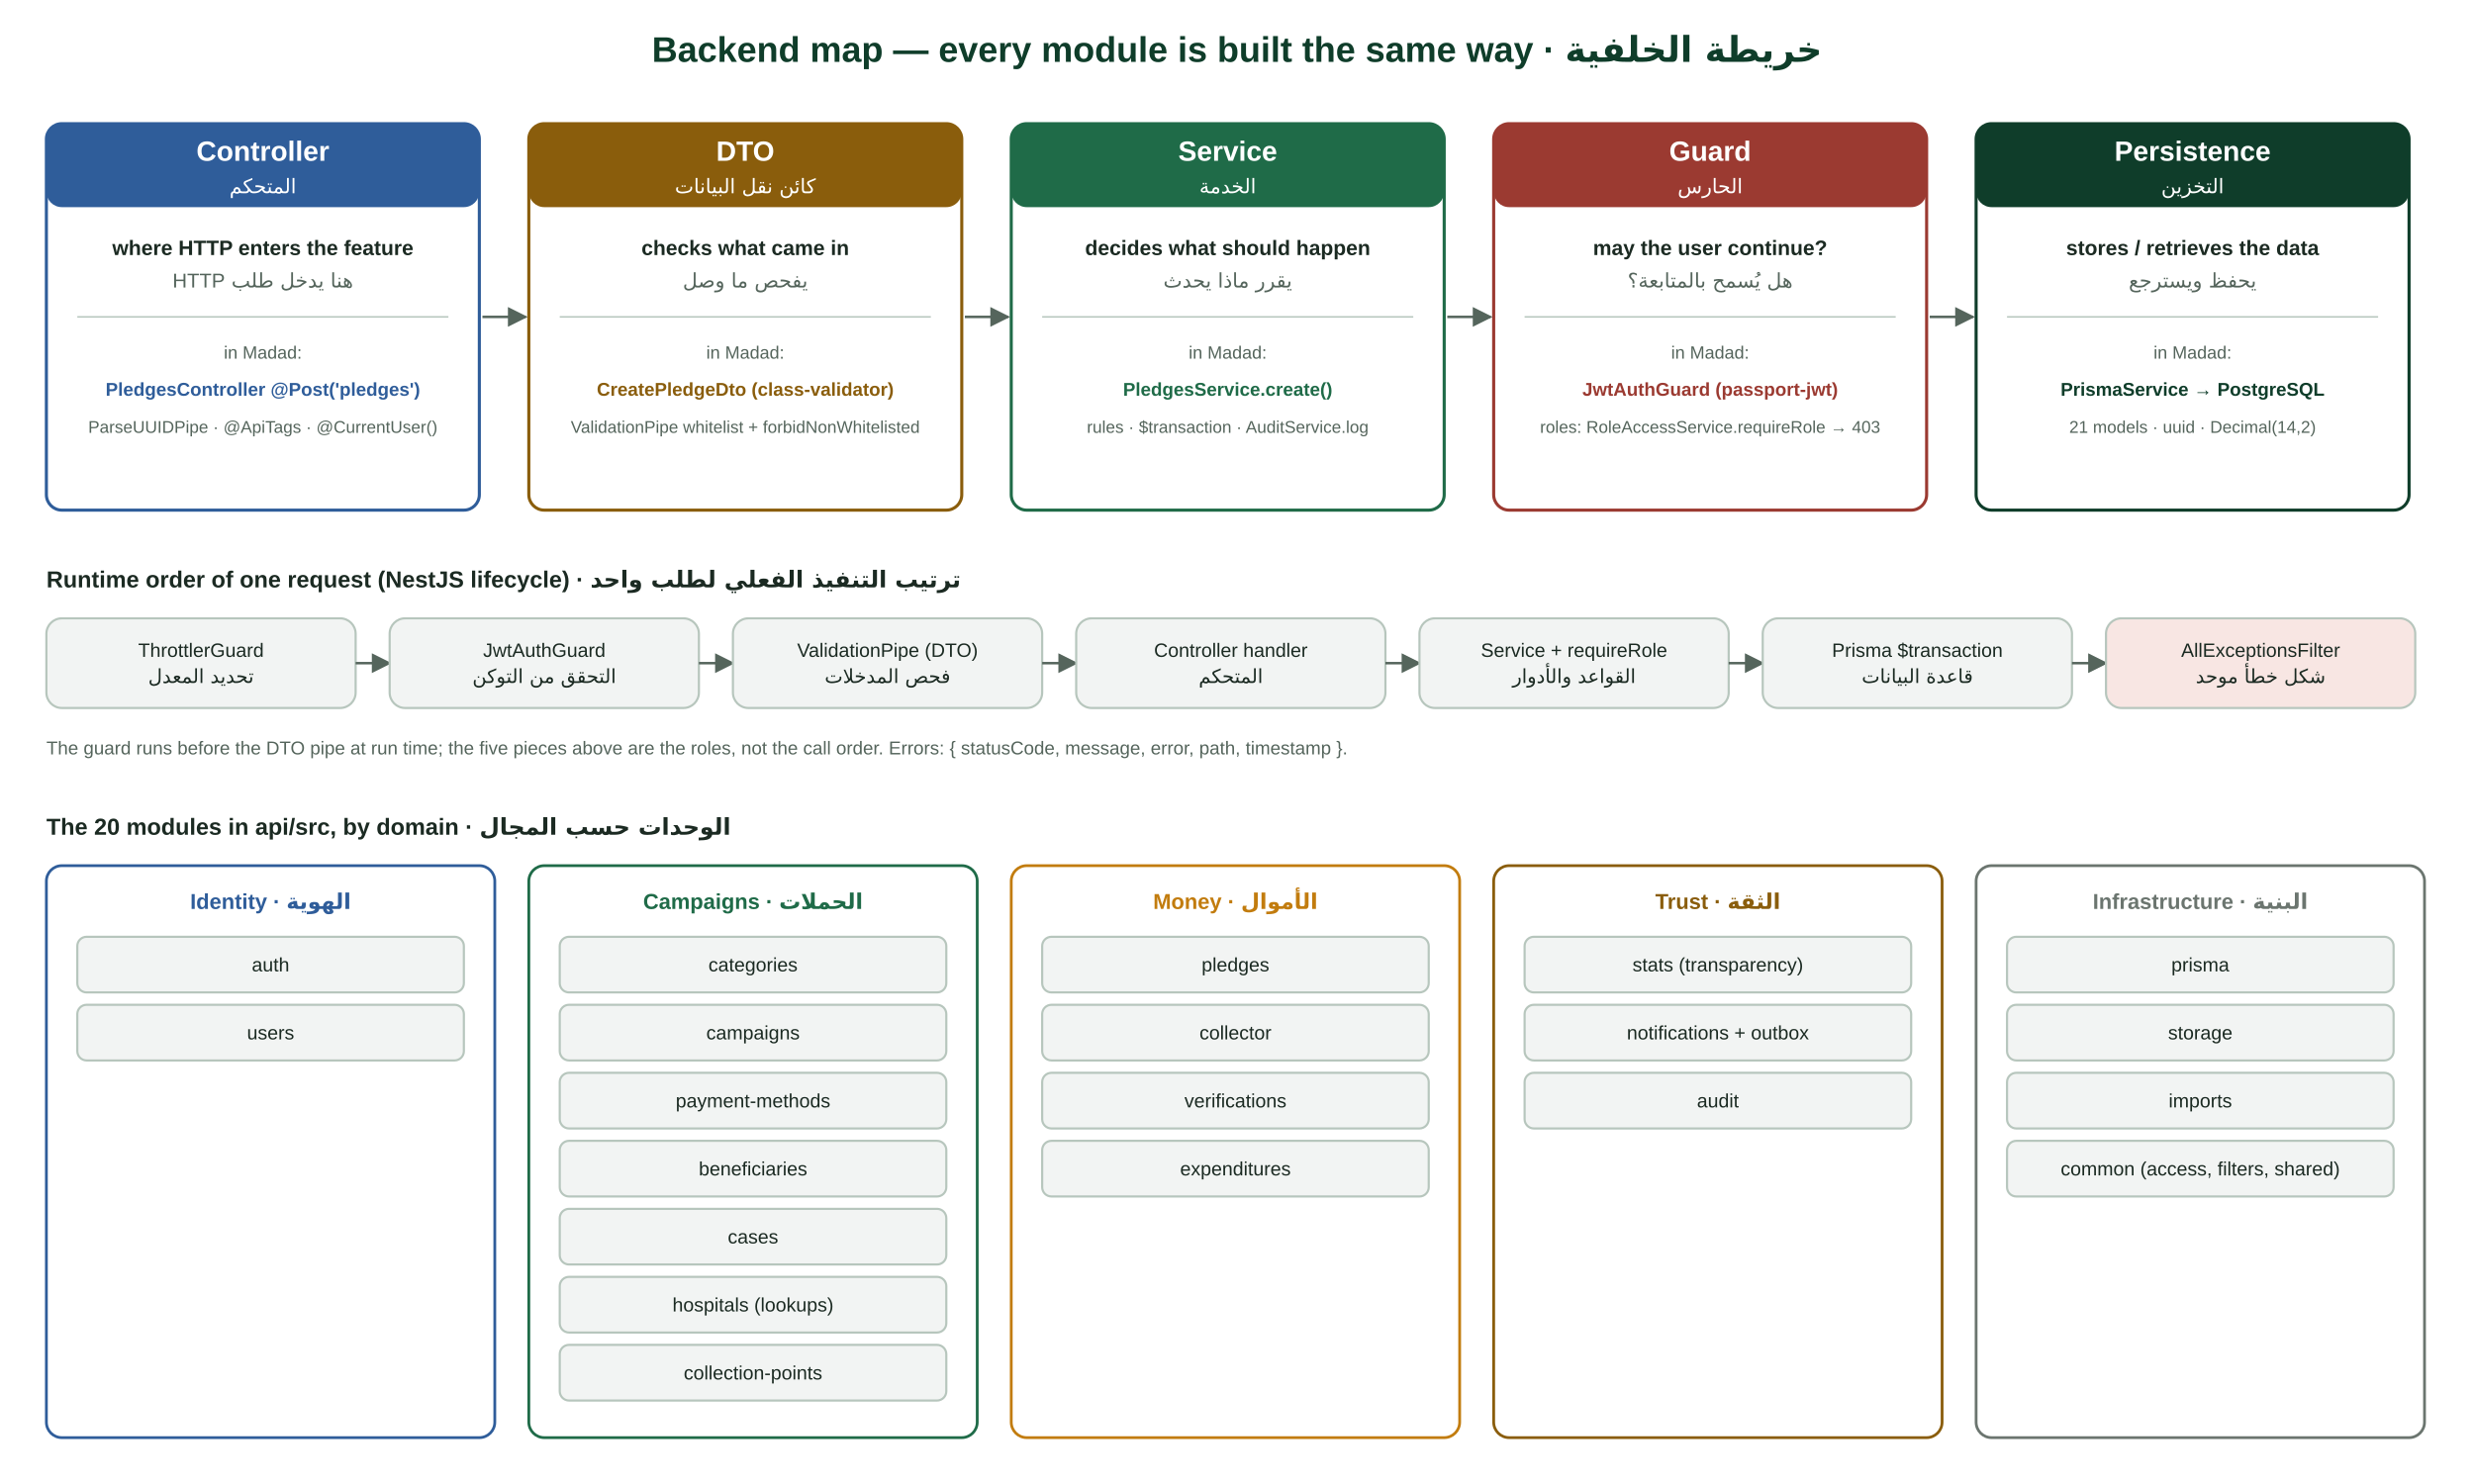
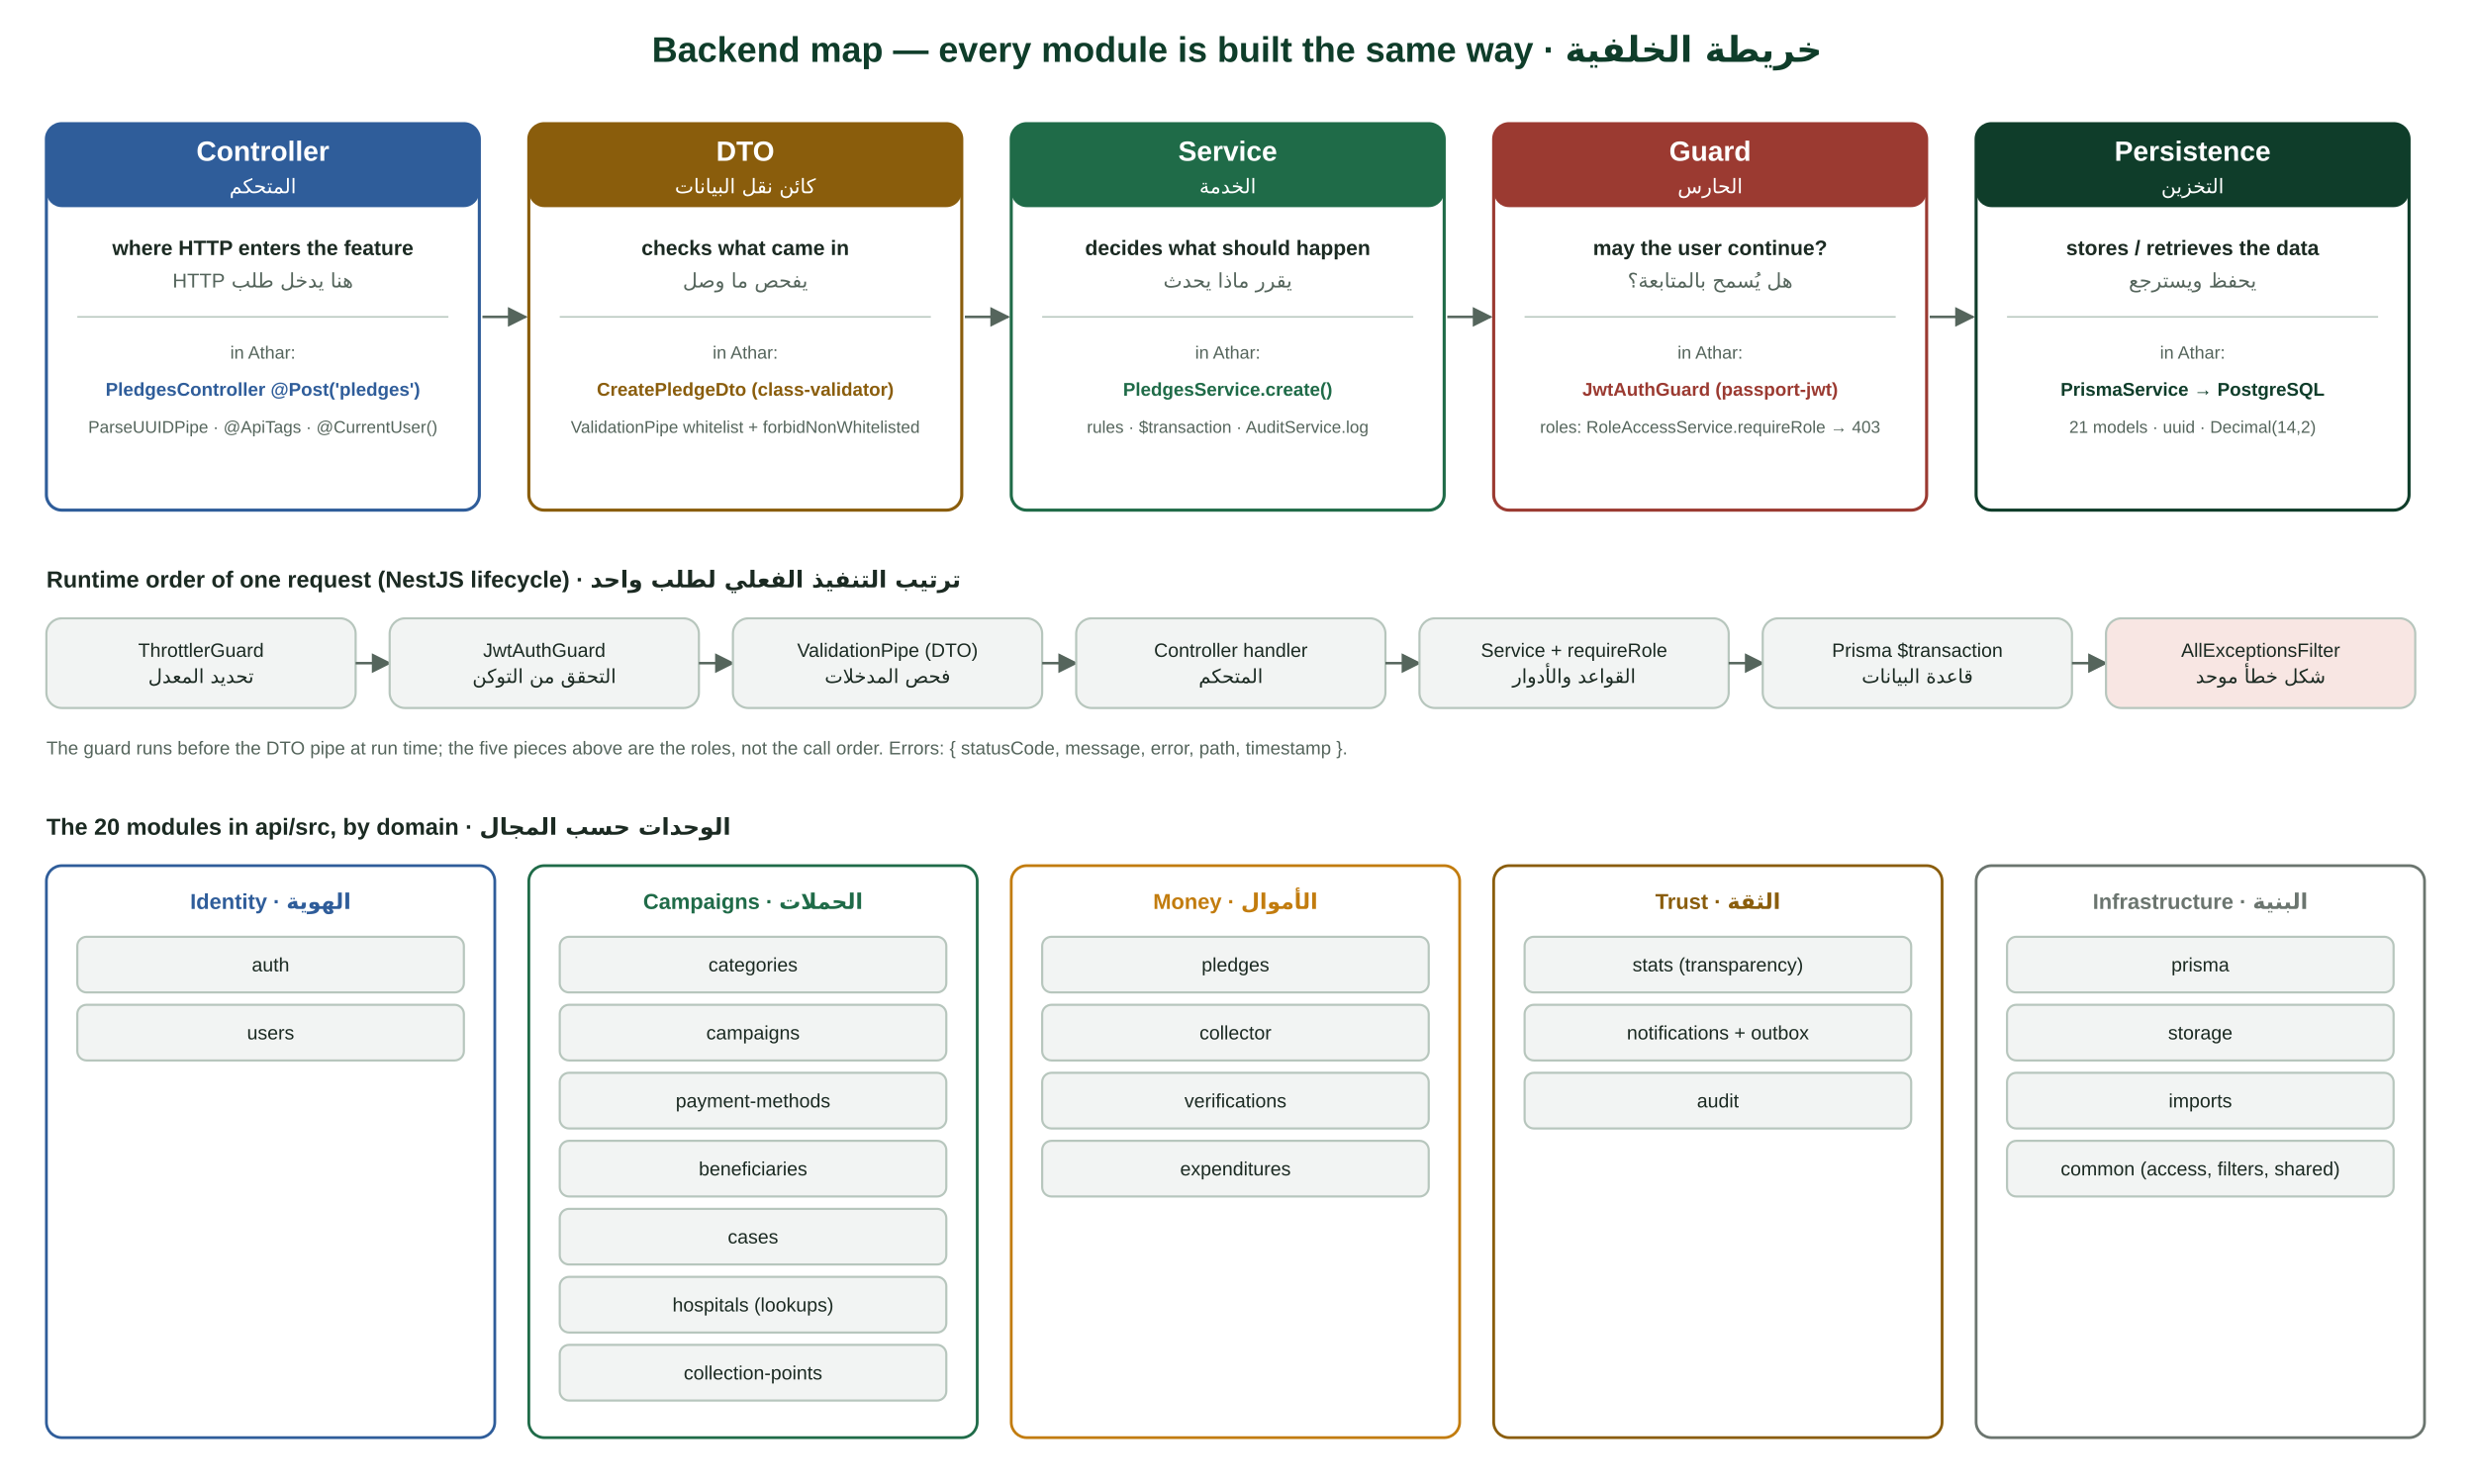
<svg xmlns="http://www.w3.org/2000/svg" width="1600" height="960" viewBox="0 0 1600 960" font-family="'IBM Plex Sans Arabic', 'Segoe UI', Tahoma, Arial, sans-serif">
  <defs>
    <marker id="arrow" viewBox="0 0 10 10" refX="9" refY="5" markerWidth="8" markerHeight="8" orient="auto-start-reverse">
      <path d="M0,0 L10,5 L0,10 z" fill="#55655c" />
    </marker>
    <marker id="arrowGreen" viewBox="0 0 10 10" refX="9" refY="5" markerWidth="8" markerHeight="8" orient="auto-start-reverse">
      <path d="M0,0 L10,5 L0,10 z" fill="#1f6b48" />
    </marker>
    <marker id="arrowBlue" viewBox="0 0 10 10" refX="9" refY="5" markerWidth="8" markerHeight="8" orient="auto-start-reverse">
      <path d="M0,0 L10,5 L0,10 z" fill="#2f5d9a" />
    </marker>
    <marker id="arrowAmber" viewBox="0 0 10 10" refX="9" refY="5" markerWidth="8" markerHeight="8" orient="auto-start-reverse">
      <path d="M0,0 L10,5 L0,10 z" fill="#8a5d0c" />
    </marker>
    <marker id="arrowRed" viewBox="0 0 10 10" refX="9" refY="5" markerWidth="8" markerHeight="8" orient="auto-start-reverse">
      <path d="M0,0 L10,5 L0,10 z" fill="#9b3a31" />
    </marker>
  </defs>
  <rect width="1600" height="960" fill="#ffffff" />
  <text x="800" y="40" font-size="23" font-weight="700" fill="#0f3d2a" text-anchor="middle" direction="ltr">Backend map — every module is built the same way · خريطة الخلفية</text>
  <rect x="30" y="80" width="280" height="250" rx="10" fill="#ffffff" stroke="#2f5d9a" stroke-width="2" />
  <rect x="30" y="80" width="280" height="54" rx="10" fill="#2f5d9a" />
  <text x="170" y="104" font-size="18" font-weight="700" fill="#ffffff" text-anchor="middle" direction="ltr">Controller</text>
  <text x="170" y="125" font-size="13" font-weight="400" fill="#ffffff" text-anchor="middle" direction="rtl">المتحكم</text>
  <text x="170" y="165" font-size="13.5" font-weight="600" fill="#1b2a22" text-anchor="middle" direction="ltr">where HTTP enters the feature</text>
  <text x="170" y="186" font-size="13" font-weight="400" fill="#55655c" text-anchor="middle" direction="rtl">هنا يدخل طلب HTTP</text>
  <line x1="50" y1="205" x2="290" y2="205" stroke="#b7c6bd" />
-   <text x="170" y="232" font-size="11.5" font-weight="400" fill="#55655c" text-anchor="middle" direction="ltr">in Madad:</text>
+   <text x="170" y="232" font-size="11.5" font-weight="400" fill="#55655c" text-anchor="middle" direction="ltr">in Athar:</text>
  <text x="170" y="256" font-size="12" font-weight="600" fill="#2f5d9a" text-anchor="middle" direction="ltr">PledgesController @Post('pledges')</text>
  <text x="170" y="280" font-size="11" font-weight="400" fill="#55655c" text-anchor="middle" direction="ltr">ParseUUIDPipe · @ApiTags · @CurrentUser()</text>
  <path d="M312,205 L340,205" fill="none" stroke="#55655c" stroke-width="1.6" marker-end="url(#arrow)" />
  <rect x="342" y="80" width="280" height="250" rx="10" fill="#ffffff" stroke="#8a5d0c" stroke-width="2" />
  <rect x="342" y="80" width="280" height="54" rx="10" fill="#8a5d0c" />
  <text x="482" y="104" font-size="18" font-weight="700" fill="#ffffff" text-anchor="middle" direction="ltr">DTO</text>
  <text x="482" y="125" font-size="13" font-weight="400" fill="#ffffff" text-anchor="middle" direction="rtl">كائن نقل البيانات</text>
  <text x="482" y="165" font-size="13.5" font-weight="600" fill="#1b2a22" text-anchor="middle" direction="ltr">checks what came in</text>
  <text x="482" y="186" font-size="13" font-weight="400" fill="#55655c" text-anchor="middle" direction="rtl">يفحص ما وصل</text>
  <line x1="362" y1="205" x2="602" y2="205" stroke="#b7c6bd" />
-   <text x="482" y="232" font-size="11.5" font-weight="400" fill="#55655c" text-anchor="middle" direction="ltr">in Madad:</text>
+   <text x="482" y="232" font-size="11.5" font-weight="400" fill="#55655c" text-anchor="middle" direction="ltr">in Athar:</text>
  <text x="482" y="256" font-size="12" font-weight="600" fill="#8a5d0c" text-anchor="middle" direction="ltr">CreatePledgeDto (class-validator)</text>
  <text x="482" y="280" font-size="11" font-weight="400" fill="#55655c" text-anchor="middle" direction="ltr">ValidationPipe whitelist + forbidNonWhitelisted</text>
  <path d="M624,205 L652,205" fill="none" stroke="#55655c" stroke-width="1.6" marker-end="url(#arrow)" />
  <rect x="654" y="80" width="280" height="250" rx="10" fill="#ffffff" stroke="#1f6b48" stroke-width="2" />
  <rect x="654" y="80" width="280" height="54" rx="10" fill="#1f6b48" />
  <text x="794" y="104" font-size="18" font-weight="700" fill="#ffffff" text-anchor="middle" direction="ltr">Service</text>
  <text x="794" y="125" font-size="13" font-weight="400" fill="#ffffff" text-anchor="middle" direction="rtl">الخدمة</text>
  <text x="794" y="165" font-size="13.5" font-weight="600" fill="#1b2a22" text-anchor="middle" direction="ltr">decides what should happen</text>
  <text x="794" y="186" font-size="13" font-weight="400" fill="#55655c" text-anchor="middle" direction="rtl">يقرر ماذا يحدث</text>
  <line x1="674" y1="205" x2="914" y2="205" stroke="#b7c6bd" />
-   <text x="794" y="232" font-size="11.5" font-weight="400" fill="#55655c" text-anchor="middle" direction="ltr">in Madad:</text>
+   <text x="794" y="232" font-size="11.5" font-weight="400" fill="#55655c" text-anchor="middle" direction="ltr">in Athar:</text>
  <text x="794" y="256" font-size="12" font-weight="600" fill="#1f6b48" text-anchor="middle" direction="ltr">PledgesService.create()</text>
  <text x="794" y="280" font-size="11" font-weight="400" fill="#55655c" text-anchor="middle" direction="ltr">rules · $transaction · AuditService.log</text>
  <path d="M936,205 L964,205" fill="none" stroke="#55655c" stroke-width="1.6" marker-end="url(#arrow)" />
  <rect x="966" y="80" width="280" height="250" rx="10" fill="#ffffff" stroke="#9b3a31" stroke-width="2" />
  <rect x="966" y="80" width="280" height="54" rx="10" fill="#9b3a31" />
  <text x="1106" y="104" font-size="18" font-weight="700" fill="#ffffff" text-anchor="middle" direction="ltr">Guard</text>
  <text x="1106" y="125" font-size="13" font-weight="400" fill="#ffffff" text-anchor="middle" direction="rtl">الحارس</text>
  <text x="1106" y="165" font-size="13.5" font-weight="600" fill="#1b2a22" text-anchor="middle" direction="ltr">may the user continue?</text>
  <text x="1106" y="186" font-size="13" font-weight="400" fill="#55655c" text-anchor="middle" direction="rtl">هل يُسمح بالمتابعة؟</text>
  <line x1="986" y1="205" x2="1226" y2="205" stroke="#b7c6bd" />
-   <text x="1106" y="232" font-size="11.5" font-weight="400" fill="#55655c" text-anchor="middle" direction="ltr">in Madad:</text>
+   <text x="1106" y="232" font-size="11.5" font-weight="400" fill="#55655c" text-anchor="middle" direction="ltr">in Athar:</text>
  <text x="1106" y="256" font-size="12" font-weight="600" fill="#9b3a31" text-anchor="middle" direction="ltr">JwtAuthGuard (passport-jwt)</text>
  <text x="1106" y="280" font-size="11" font-weight="400" fill="#55655c" text-anchor="middle" direction="ltr">roles: RoleAccessService.requireRole → 403</text>
  <path d="M1248,205 L1276,205" fill="none" stroke="#55655c" stroke-width="1.6" marker-end="url(#arrow)" />
  <rect x="1278" y="80" width="280" height="250" rx="10" fill="#ffffff" stroke="#0f3d2a" stroke-width="2" />
  <rect x="1278" y="80" width="280" height="54" rx="10" fill="#0f3d2a" />
  <text x="1418" y="104" font-size="18" font-weight="700" fill="#ffffff" text-anchor="middle" direction="ltr">Persistence</text>
  <text x="1418" y="125" font-size="13" font-weight="400" fill="#ffffff" text-anchor="middle" direction="rtl">التخزين</text>
  <text x="1418" y="165" font-size="13.5" font-weight="600" fill="#1b2a22" text-anchor="middle" direction="ltr">stores / retrieves the data</text>
  <text x="1418" y="186" font-size="13" font-weight="400" fill="#55655c" text-anchor="middle" direction="rtl">يحفظ ويسترجع</text>
  <line x1="1298" y1="205" x2="1538" y2="205" stroke="#b7c6bd" />
-   <text x="1418" y="232" font-size="11.5" font-weight="400" fill="#55655c" text-anchor="middle" direction="ltr">in Madad:</text>
+   <text x="1418" y="232" font-size="11.5" font-weight="400" fill="#55655c" text-anchor="middle" direction="ltr">in Athar:</text>
  <text x="1418" y="256" font-size="12" font-weight="600" fill="#0f3d2a" text-anchor="middle" direction="ltr">PrismaService → PostgreSQL</text>
  <text x="1418" y="280" font-size="11" font-weight="400" fill="#55655c" text-anchor="middle" direction="ltr">21 models · uuid · Decimal(14,2)</text>
  <text x="30" y="380" font-size="15" font-weight="700" fill="#1b2a22" text-anchor="start" direction="ltr">Runtime order of one request (NestJS lifecycle) · ترتيب التنفيذ الفعلي لطلب واحد</text>
  <rect x="30" y="400" width="200" height="58" rx="10" fill="#f2f4f3" stroke="#b7c6bd" stroke-width="1.4" />
  <text x="130" y="424.938" font-size="12.5" font-weight="400" fill="#1b2a22" text-anchor="middle" direction="ltr">ThrottlerGuard</text>
  <text x="130" y="441.812" font-size="12.5" font-weight="400" fill="#1b2a22" text-anchor="middle" direction="rtl">تحديد المعدل</text>
  <path d="M230,429 L252,429" fill="none" stroke="#55655c" stroke-width="1.6" marker-end="url(#arrow)" />
  <rect x="252" y="400" width="200" height="58" rx="10" fill="#f2f4f3" stroke="#b7c6bd" stroke-width="1.4" />
  <text x="352" y="424.938" font-size="12.5" font-weight="400" fill="#1b2a22" text-anchor="middle" direction="ltr">JwtAuthGuard</text>
  <text x="352" y="441.812" font-size="12.5" font-weight="400" fill="#1b2a22" text-anchor="middle" direction="rtl">التحقق من التوكن</text>
  <path d="M452,429 L474,429" fill="none" stroke="#55655c" stroke-width="1.6" marker-end="url(#arrow)" />
  <rect x="474" y="400" width="200" height="58" rx="10" fill="#f2f4f3" stroke="#b7c6bd" stroke-width="1.4" />
  <text x="574" y="424.938" font-size="12.5" font-weight="400" fill="#1b2a22" text-anchor="middle" direction="ltr">ValidationPipe (DTO)</text>
  <text x="574" y="441.812" font-size="12.5" font-weight="400" fill="#1b2a22" text-anchor="middle" direction="rtl">فحص المدخلات</text>
  <path d="M674,429 L696,429" fill="none" stroke="#55655c" stroke-width="1.6" marker-end="url(#arrow)" />
  <rect x="696" y="400" width="200" height="58" rx="10" fill="#f2f4f3" stroke="#b7c6bd" stroke-width="1.4" />
  <text x="796" y="424.938" font-size="12.5" font-weight="400" fill="#1b2a22" text-anchor="middle" direction="ltr">Controller handler</text>
  <text x="796" y="441.812" font-size="12.5" font-weight="400" fill="#1b2a22" text-anchor="middle" direction="rtl">المتحكم</text>
  <path d="M896,429 L918,429" fill="none" stroke="#55655c" stroke-width="1.6" marker-end="url(#arrow)" />
  <rect x="918" y="400" width="200" height="58" rx="10" fill="#f2f4f3" stroke="#b7c6bd" stroke-width="1.4" />
  <text x="1018" y="424.938" font-size="12.5" font-weight="400" fill="#1b2a22" text-anchor="middle" direction="ltr">Service + requireRole</text>
  <text x="1018" y="441.812" font-size="12.5" font-weight="400" fill="#1b2a22" text-anchor="middle" direction="rtl">القواعد والأدوار</text>
  <path d="M1118,429 L1140,429" fill="none" stroke="#55655c" stroke-width="1.6" marker-end="url(#arrow)" />
  <rect x="1140" y="400" width="200" height="58" rx="10" fill="#f2f4f3" stroke="#b7c6bd" stroke-width="1.4" />
  <text x="1240" y="424.938" font-size="12.5" font-weight="400" fill="#1b2a22" text-anchor="middle" direction="ltr">Prisma $transaction</text>
  <text x="1240" y="441.812" font-size="12.5" font-weight="400" fill="#1b2a22" text-anchor="middle" direction="rtl">قاعدة البيانات</text>
  <path d="M1340,429 L1362,429" fill="none" stroke="#55655c" stroke-width="1.6" marker-end="url(#arrow)" />
  <rect x="1362" y="400" width="200" height="58" rx="10" fill="#f8e6e3" stroke="#b7c6bd" stroke-width="1.4" />
  <text x="1462" y="424.938" font-size="12.5" font-weight="400" fill="#1b2a22" text-anchor="middle" direction="ltr">AllExceptionsFilter</text>
  <text x="1462" y="441.812" font-size="12.5" font-weight="400" fill="#1b2a22" text-anchor="middle" direction="rtl">شكل خطأ موحد</text>
  <text x="30" y="488" font-size="12" font-weight="400" fill="#55655c" text-anchor="start" direction="ltr">The guard runs before the DTO pipe at run time; the five pieces above are the roles, not the call order. Errors: { statusCode, message, error, path, timestamp }.</text>
  <text x="30" y="540" font-size="15" font-weight="700" fill="#1b2a22" text-anchor="start" direction="ltr">The 20 modules in api/src, by domain · الوحدات حسب المجال</text>
  <rect x="30" y="560" width="290" height="370" rx="10" fill="#ffffff" stroke="#2f5d9a" stroke-width="1.8" />
  <text x="175" y="588" font-size="14" font-weight="700" fill="#2f5d9a" text-anchor="middle" direction="ltr">Identity · الهوية</text>
  <rect x="50" y="606" width="250" height="36" rx="6" fill="#f2f4f3" stroke="#b7c6bd" stroke-width="1.4" />
  <text x="175" y="628.375" font-size="12.5" font-weight="400" fill="#1b2a22" text-anchor="middle" direction="ltr">auth</text>
  <rect x="50" y="650" width="250" height="36" rx="6" fill="#f2f4f3" stroke="#b7c6bd" stroke-width="1.4" />
  <text x="175" y="672.375" font-size="12.5" font-weight="400" fill="#1b2a22" text-anchor="middle" direction="ltr">users</text>
  <rect x="342" y="560" width="290" height="370" rx="10" fill="#ffffff" stroke="#1f6b48" stroke-width="1.8" />
  <text x="487" y="588" font-size="14" font-weight="700" fill="#1f6b48" text-anchor="middle" direction="ltr">Campaigns · الحملات</text>
  <rect x="362" y="606" width="250" height="36" rx="6" fill="#f2f4f3" stroke="#b7c6bd" stroke-width="1.4" />
  <text x="487" y="628.375" font-size="12.5" font-weight="400" fill="#1b2a22" text-anchor="middle" direction="ltr">categories</text>
  <rect x="362" y="650" width="250" height="36" rx="6" fill="#f2f4f3" stroke="#b7c6bd" stroke-width="1.4" />
  <text x="487" y="672.375" font-size="12.5" font-weight="400" fill="#1b2a22" text-anchor="middle" direction="ltr">campaigns</text>
  <rect x="362" y="694" width="250" height="36" rx="6" fill="#f2f4f3" stroke="#b7c6bd" stroke-width="1.4" />
  <text x="487" y="716.375" font-size="12.5" font-weight="400" fill="#1b2a22" text-anchor="middle" direction="ltr">payment-methods</text>
  <rect x="362" y="738" width="250" height="36" rx="6" fill="#f2f4f3" stroke="#b7c6bd" stroke-width="1.4" />
  <text x="487" y="760.375" font-size="12.5" font-weight="400" fill="#1b2a22" text-anchor="middle" direction="ltr">beneficiaries</text>
  <rect x="362" y="782" width="250" height="36" rx="6" fill="#f2f4f3" stroke="#b7c6bd" stroke-width="1.4" />
  <text x="487" y="804.375" font-size="12.5" font-weight="400" fill="#1b2a22" text-anchor="middle" direction="ltr">cases</text>
  <rect x="362" y="826" width="250" height="36" rx="6" fill="#f2f4f3" stroke="#b7c6bd" stroke-width="1.4" />
  <text x="487" y="848.375" font-size="12.5" font-weight="400" fill="#1b2a22" text-anchor="middle" direction="ltr">hospitals (lookups)</text>
  <rect x="362" y="870" width="250" height="36" rx="6" fill="#f2f4f3" stroke="#b7c6bd" stroke-width="1.4" />
  <text x="487" y="892.375" font-size="12.5" font-weight="400" fill="#1b2a22" text-anchor="middle" direction="ltr">collection-points</text>
  <rect x="654" y="560" width="290" height="370" rx="10" fill="#ffffff" stroke="#c27c0e" stroke-width="1.8" />
  <text x="799" y="588" font-size="14" font-weight="700" fill="#c27c0e" text-anchor="middle" direction="ltr">Money · الأموال</text>
  <rect x="674" y="606" width="250" height="36" rx="6" fill="#f2f4f3" stroke="#b7c6bd" stroke-width="1.4" />
  <text x="799" y="628.375" font-size="12.5" font-weight="400" fill="#1b2a22" text-anchor="middle" direction="ltr">pledges</text>
  <rect x="674" y="650" width="250" height="36" rx="6" fill="#f2f4f3" stroke="#b7c6bd" stroke-width="1.4" />
  <text x="799" y="672.375" font-size="12.5" font-weight="400" fill="#1b2a22" text-anchor="middle" direction="ltr">collector</text>
  <rect x="674" y="694" width="250" height="36" rx="6" fill="#f2f4f3" stroke="#b7c6bd" stroke-width="1.4" />
  <text x="799" y="716.375" font-size="12.5" font-weight="400" fill="#1b2a22" text-anchor="middle" direction="ltr">verifications</text>
  <rect x="674" y="738" width="250" height="36" rx="6" fill="#f2f4f3" stroke="#b7c6bd" stroke-width="1.4" />
  <text x="799" y="760.375" font-size="12.5" font-weight="400" fill="#1b2a22" text-anchor="middle" direction="ltr">expenditures</text>
  <rect x="966" y="560" width="290" height="370" rx="10" fill="#ffffff" stroke="#8a5d0c" stroke-width="1.8" />
  <text x="1111" y="588" font-size="14" font-weight="700" fill="#8a5d0c" text-anchor="middle" direction="ltr">Trust · الثقة</text>
  <rect x="986" y="606" width="250" height="36" rx="6" fill="#f2f4f3" stroke="#b7c6bd" stroke-width="1.4" />
  <text x="1111" y="628.375" font-size="12.5" font-weight="400" fill="#1b2a22" text-anchor="middle" direction="ltr">stats (transparency)</text>
  <rect x="986" y="650" width="250" height="36" rx="6" fill="#f2f4f3" stroke="#b7c6bd" stroke-width="1.4" />
  <text x="1111" y="672.375" font-size="12.5" font-weight="400" fill="#1b2a22" text-anchor="middle" direction="ltr">notifications + outbox</text>
  <rect x="986" y="694" width="250" height="36" rx="6" fill="#f2f4f3" stroke="#b7c6bd" stroke-width="1.4" />
  <text x="1111" y="716.375" font-size="12.5" font-weight="400" fill="#1b2a22" text-anchor="middle" direction="ltr">audit</text>
  <rect x="1278" y="560" width="290" height="370" rx="10" fill="#ffffff" stroke="#6b756f" stroke-width="1.8" />
  <text x="1423" y="588" font-size="14" font-weight="700" fill="#6b756f" text-anchor="middle" direction="ltr">Infrastructure · البنية</text>
  <rect x="1298" y="606" width="250" height="36" rx="6" fill="#f2f4f3" stroke="#b7c6bd" stroke-width="1.4" />
  <text x="1423" y="628.375" font-size="12.5" font-weight="400" fill="#1b2a22" text-anchor="middle" direction="ltr">prisma</text>
  <rect x="1298" y="650" width="250" height="36" rx="6" fill="#f2f4f3" stroke="#b7c6bd" stroke-width="1.4" />
  <text x="1423" y="672.375" font-size="12.5" font-weight="400" fill="#1b2a22" text-anchor="middle" direction="ltr">storage</text>
  <rect x="1298" y="694" width="250" height="36" rx="6" fill="#f2f4f3" stroke="#b7c6bd" stroke-width="1.4" />
  <text x="1423" y="716.375" font-size="12.5" font-weight="400" fill="#1b2a22" text-anchor="middle" direction="ltr">imports</text>
  <rect x="1298" y="738" width="250" height="36" rx="6" fill="#f2f4f3" stroke="#b7c6bd" stroke-width="1.4" />
  <text x="1423" y="760.375" font-size="12.5" font-weight="400" fill="#1b2a22" text-anchor="middle" direction="ltr">common (access, filters, shared)</text>
</svg>
